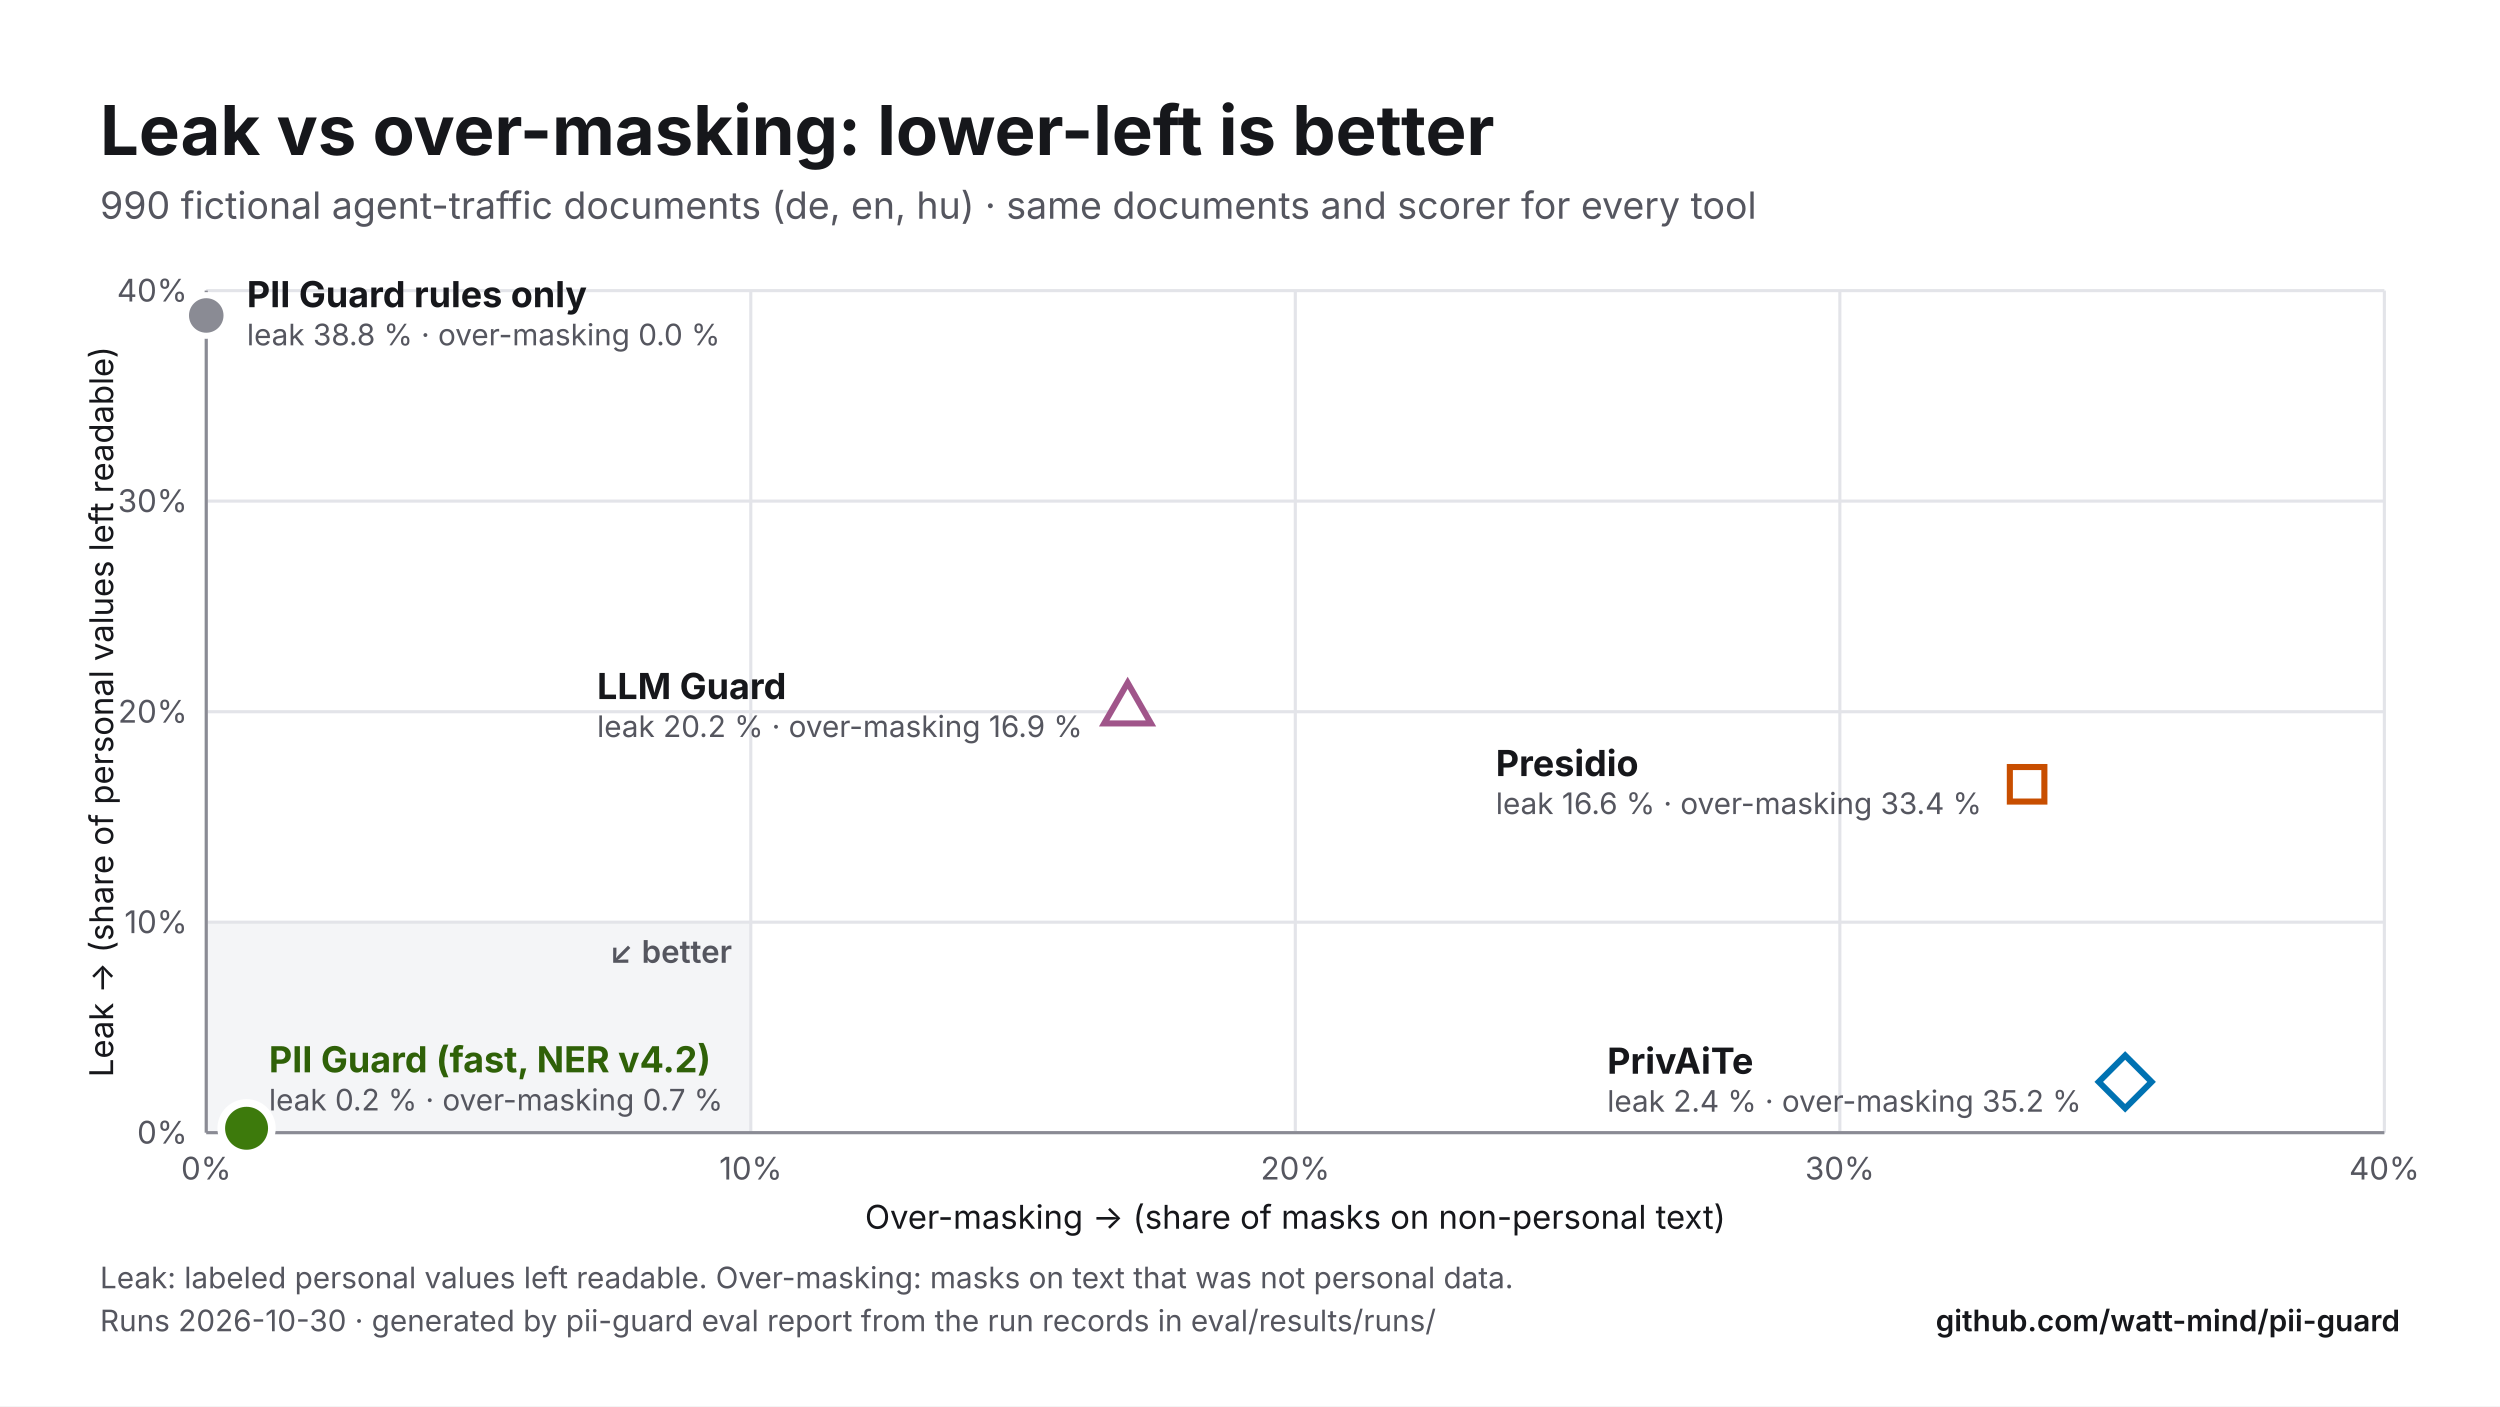
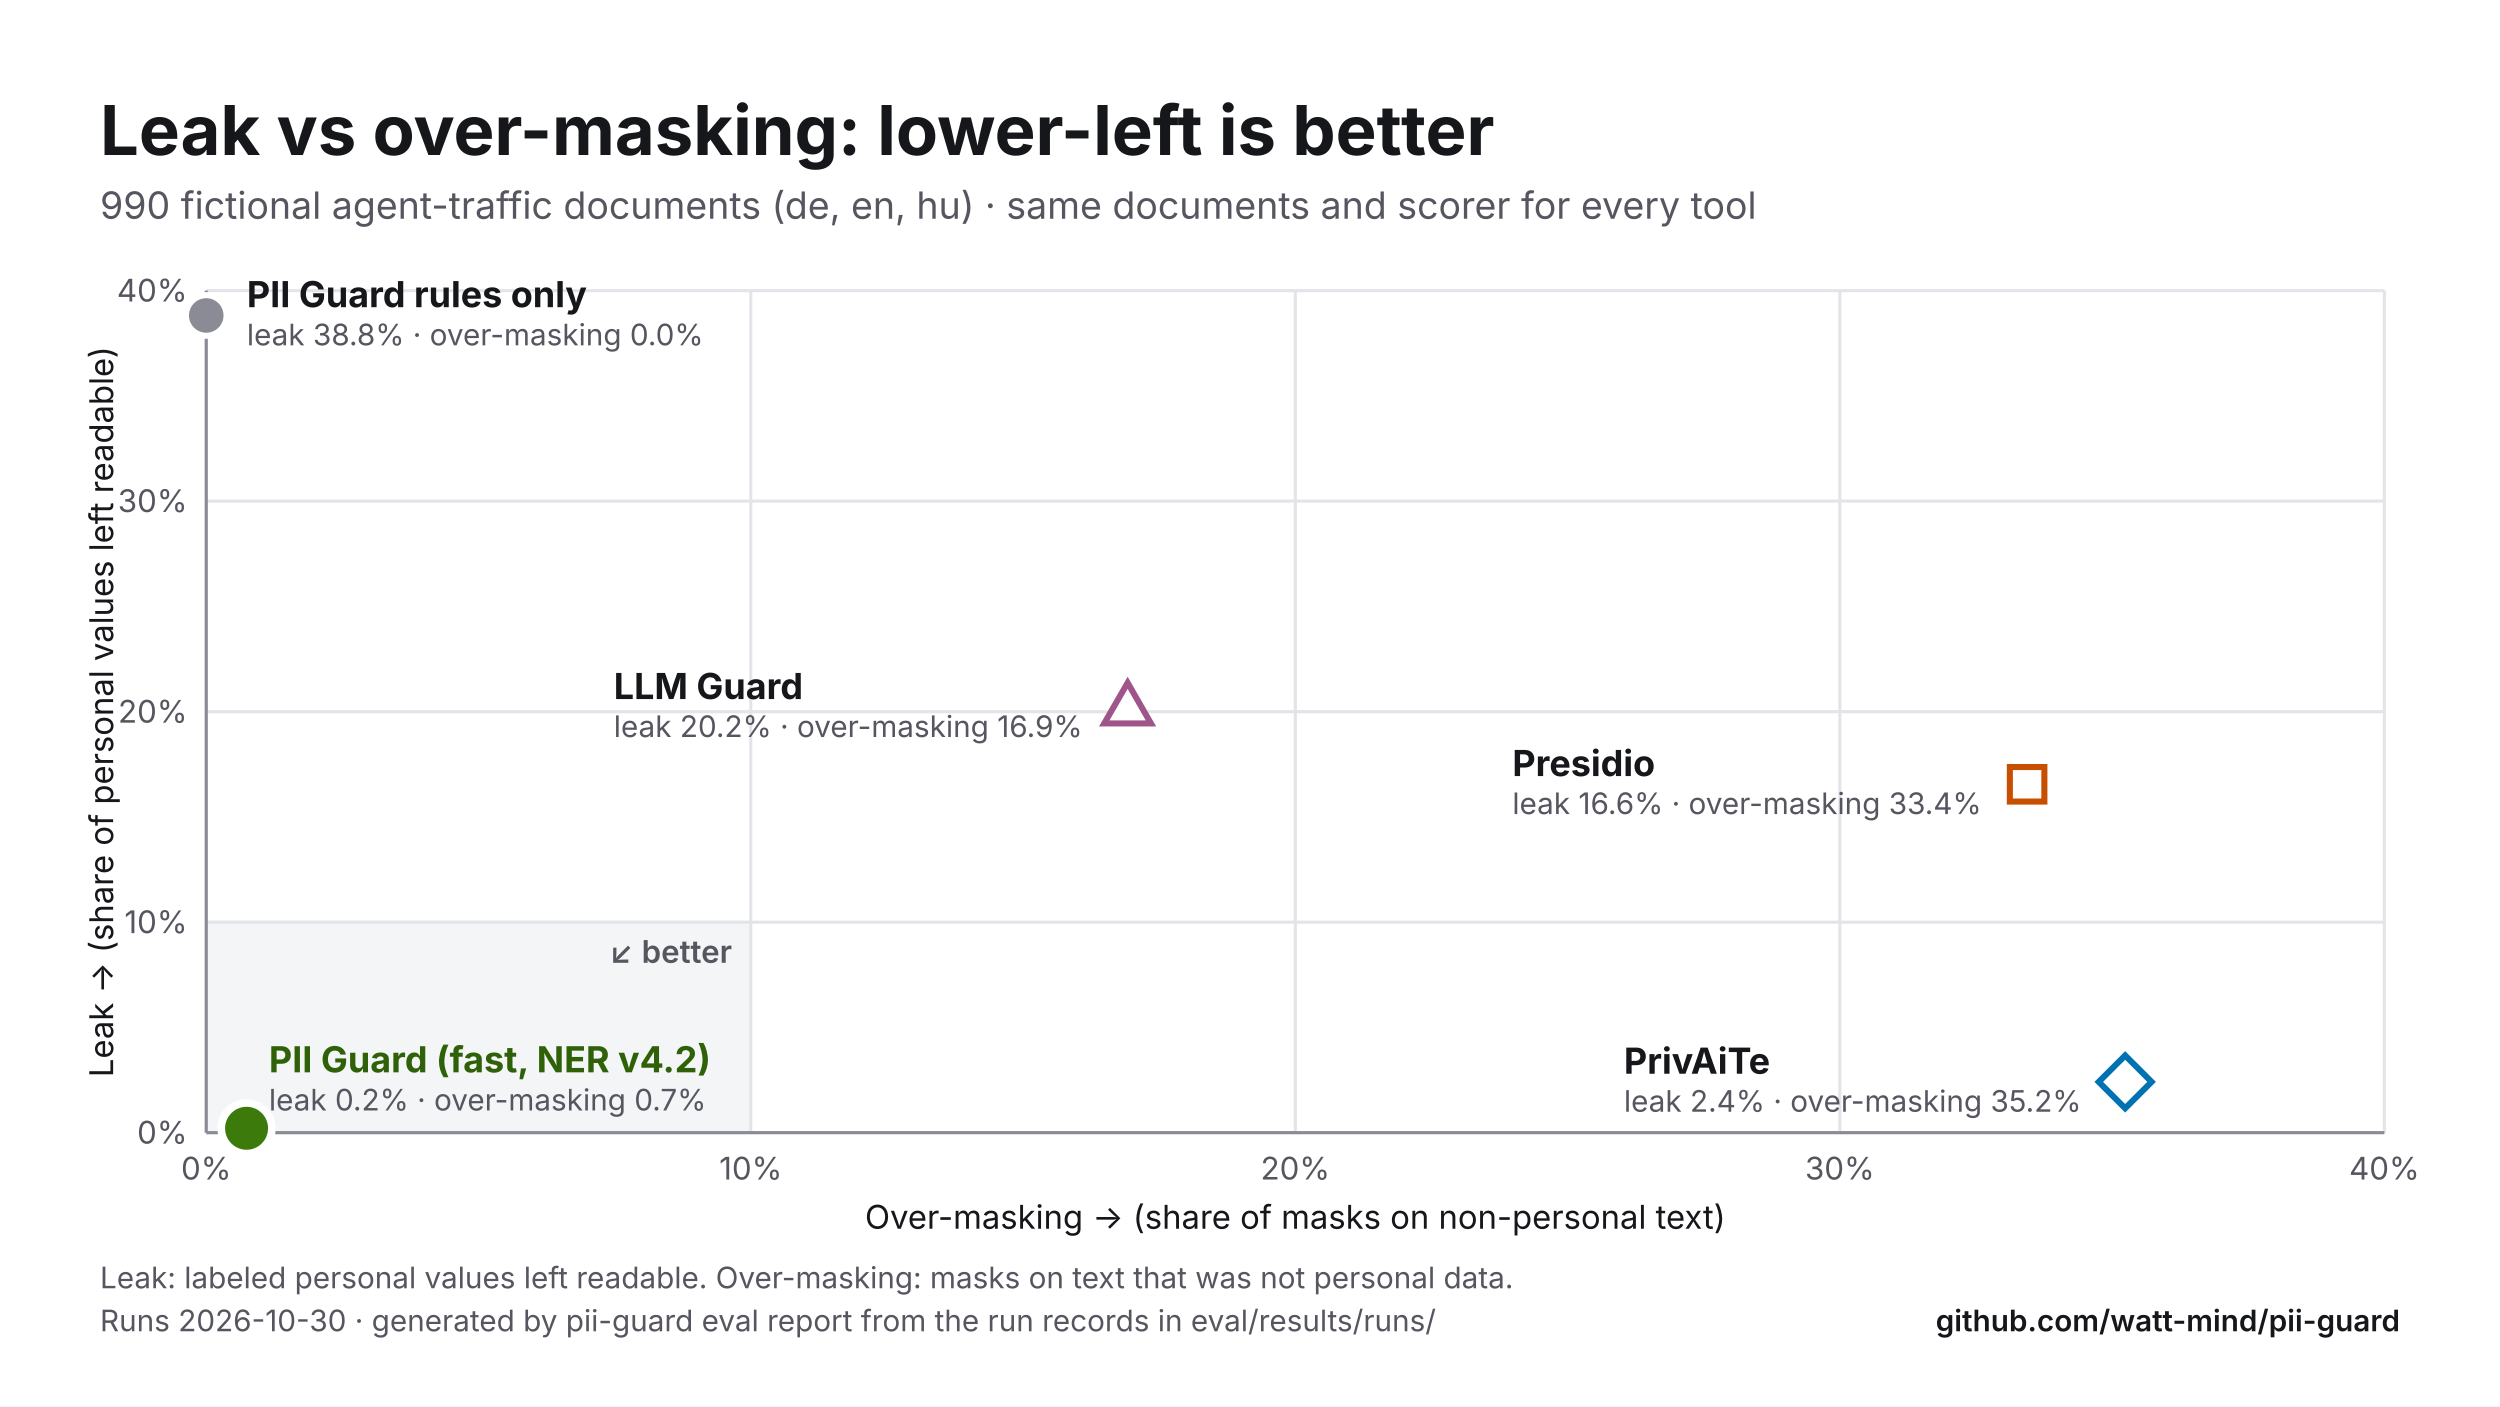
<svg xmlns="http://www.w3.org/2000/svg" viewBox="0 0 1600 900" width="1600" height="900" role="img" aria-labelledby="t d" font-family="Inter, 'Helvetica Neue', Helvetica, Arial, sans-serif">
  <rect x="0" y="0" width="1600" height="900" fill="#FFFFFF" />
  <text x="64" y="99.2" font-size="44" fill="#16171B" font-weight="700">Leak vs over-masking: lower-left is better</text>
  <text x="64" y="140" font-size="24" fill="#55565F">990 fictional agent-traffic documents (de, en, hu) · same documents and scorer for every tool</text>
  <text x="64" y="852" font-size="19" fill="#55565F">Runs 2026-10-30 · generated by pii-guard eval report from the run records in eval/results/runs/</text>
  <text x="1536" y="852" font-size="19" fill="#16171B" text-anchor="end" font-weight="600">github.com/watt-mind/pii-guard</text>
  <text x="64" y="824.5" font-size="19" fill="#55565F">Leak: labeled personal values left readable. Over-masking: masks on text that was not personal data.</text>
  <rect x="132" y="590.2" width="348.5" height="134.7" fill="#F4F5F7" />
  <line x1="132" y1="724.9" x2="1526" y2="724.9" stroke="#E3E4E9" stroke-width="2" />
  <text x="120" y="731.9" font-size="20" fill="#55565F" text-anchor="end">0%</text>
  <line x1="132" y1="590.2" x2="1526" y2="590.2" stroke="#E3E4E9" stroke-width="2" />
  <text x="120" y="597.2" font-size="20" fill="#55565F" text-anchor="end">10%</text>
  <line x1="132" y1="455.5" x2="1526" y2="455.5" stroke="#E3E4E9" stroke-width="2" />
  <text x="120" y="462.5" font-size="20" fill="#55565F" text-anchor="end">20%</text>
  <line x1="132" y1="320.7" x2="1526" y2="320.7" stroke="#E3E4E9" stroke-width="2" />
  <text x="120" y="327.7" font-size="20" fill="#55565F" text-anchor="end">30%</text>
  <line x1="132" y1="186" x2="1526" y2="186" stroke="#E3E4E9" stroke-width="2" />
  <text x="120" y="193" font-size="20" fill="#55565F" text-anchor="end">40%</text>
  <line x1="132" y1="186" x2="132" y2="724.9" stroke="#E3E4E9" stroke-width="2" />
  <text x="132" y="754.9" font-size="20" fill="#55565F" text-anchor="middle">0%</text>
  <line x1="480.5" y1="186" x2="480.5" y2="724.9" stroke="#E3E4E9" stroke-width="2" />
  <text x="480.5" y="754.9" font-size="20" fill="#55565F" text-anchor="middle">10%</text>
  <line x1="829" y1="186" x2="829" y2="724.9" stroke="#E3E4E9" stroke-width="2" />
  <text x="829" y="754.9" font-size="20" fill="#55565F" text-anchor="middle">20%</text>
  <line x1="1177.5" y1="186" x2="1177.5" y2="724.9" stroke="#E3E4E9" stroke-width="2" />
  <text x="1177.5" y="754.9" font-size="20" fill="#55565F" text-anchor="middle">30%</text>
  <line x1="1526" y1="186" x2="1526" y2="724.9" stroke="#E3E4E9" stroke-width="2" />
  <text x="1526" y="754.9" font-size="20" fill="#55565F" text-anchor="middle">40%</text>
  <line x1="132" y1="724.9" x2="1526" y2="724.9" stroke="#8A8B94" stroke-width="2" />
  <line x1="132" y1="186" x2="132" y2="724.9" stroke="#8A8B94" stroke-width="2" />
  <text x="829" y="786.4" font-size="21" fill="#16171B" text-anchor="middle">Over-masking → (share of masks on non-personal text)</text>
  <text x="72.4" y="455.5" font-size="21" fill="#16171B" text-anchor="middle" transform="rotate(-90 72.4 455.5)">Leak → (share of personal values left readable)</text>
  <text x="468.5" y="616.2" font-size="20" fill="#55565F" text-anchor="end" font-weight="600">↙ better</text>
  <circle cx="157.8" cy="722.1" r="16.2" fill="#3D7A0C" stroke="#FFFFFF" stroke-width="4.9" />
  <polygon points="1360.1,675.5 1377,692.4 1360.1,709.3 1343.2,692.4" fill="#FFFFFF" stroke="#0072B2" stroke-width="3.9" />
  <rect x="1286.3" y="490.9" width="22.1" height="22.1" fill="#FFFFFF" stroke="#C84E00" stroke-width="3.9" />
  <polygon points="721.7,437 736.6,463 706.7,463" fill="#FFFFFF" stroke="#A0558A" stroke-width="3.9" />
  <circle cx="132" cy="201.9" r="13" fill="#8A8B94" stroke="#FFFFFF" stroke-width="3.9" />
  <text x="172.1" y="686.3" font-size="23" fill="#2F6108" font-weight="700">PII Guard (fast, NER v4.2)</text>
-   <text x="172.1" y="710.7" font-size="19" fill="#55565F">leak 0.2 % · over-masking 0.7 %</text>
-   <text x="1028.6" y="687.2" font-size="23" fill="#16171B" font-weight="700">PrivAiTe</text>
-   <text x="1028.6" y="711.5" font-size="19" fill="#55565F">leak 2.4 % · over-masking 35.2 %</text>
-   <text x="957.3" y="496.7" font-size="23" fill="#16171B" font-weight="700">Presidio</text>
-   <text x="957.3" y="521" font-size="19" fill="#55565F">leak 16.6 % · over-masking 33.4 %</text>
-   <text x="382.1" y="447.4" font-size="23" fill="#16171B" font-weight="700">LLM Guard</text>
-   <text x="382.1" y="471.7" font-size="19" fill="#55565F">leak 20.2 % · over-masking 16.9 %</text>
+   <text x="172.1" y="710.7" font-size="19" fill="#55565F">leak 0.2% · over-masking 0.7%</text>
+   <text x="1039.3" y="687.2" font-size="23" fill="#16171B" font-weight="700">PrivAiTe</text>
+   <text x="1039.3" y="711.5" font-size="19" fill="#55565F">leak 2.4% · over-masking 35.2%</text>
+   <text x="967.9" y="496.7" font-size="23" fill="#16171B" font-weight="700">Presidio</text>
+   <text x="967.9" y="521" font-size="19" fill="#55565F">leak 16.6% · over-masking 33.4%</text>
+   <text x="392.8" y="447.4" font-size="23" fill="#16171B" font-weight="700">LLM Guard</text>
+   <text x="392.8" y="471.7" font-size="19" fill="#55565F">leak 20.2% · over-masking 16.9%</text>
  <text x="158" y="196.6" font-size="23" fill="#16171B" font-weight="700">PII Guard rules only</text>
-   <text x="158" y="221" font-size="19" fill="#55565F">leak 38.8 % · over-masking 0.0 %</text>
+   <text x="158" y="221" font-size="19" fill="#55565F">leak 38.8% · over-masking 0.0%</text>
</svg>
